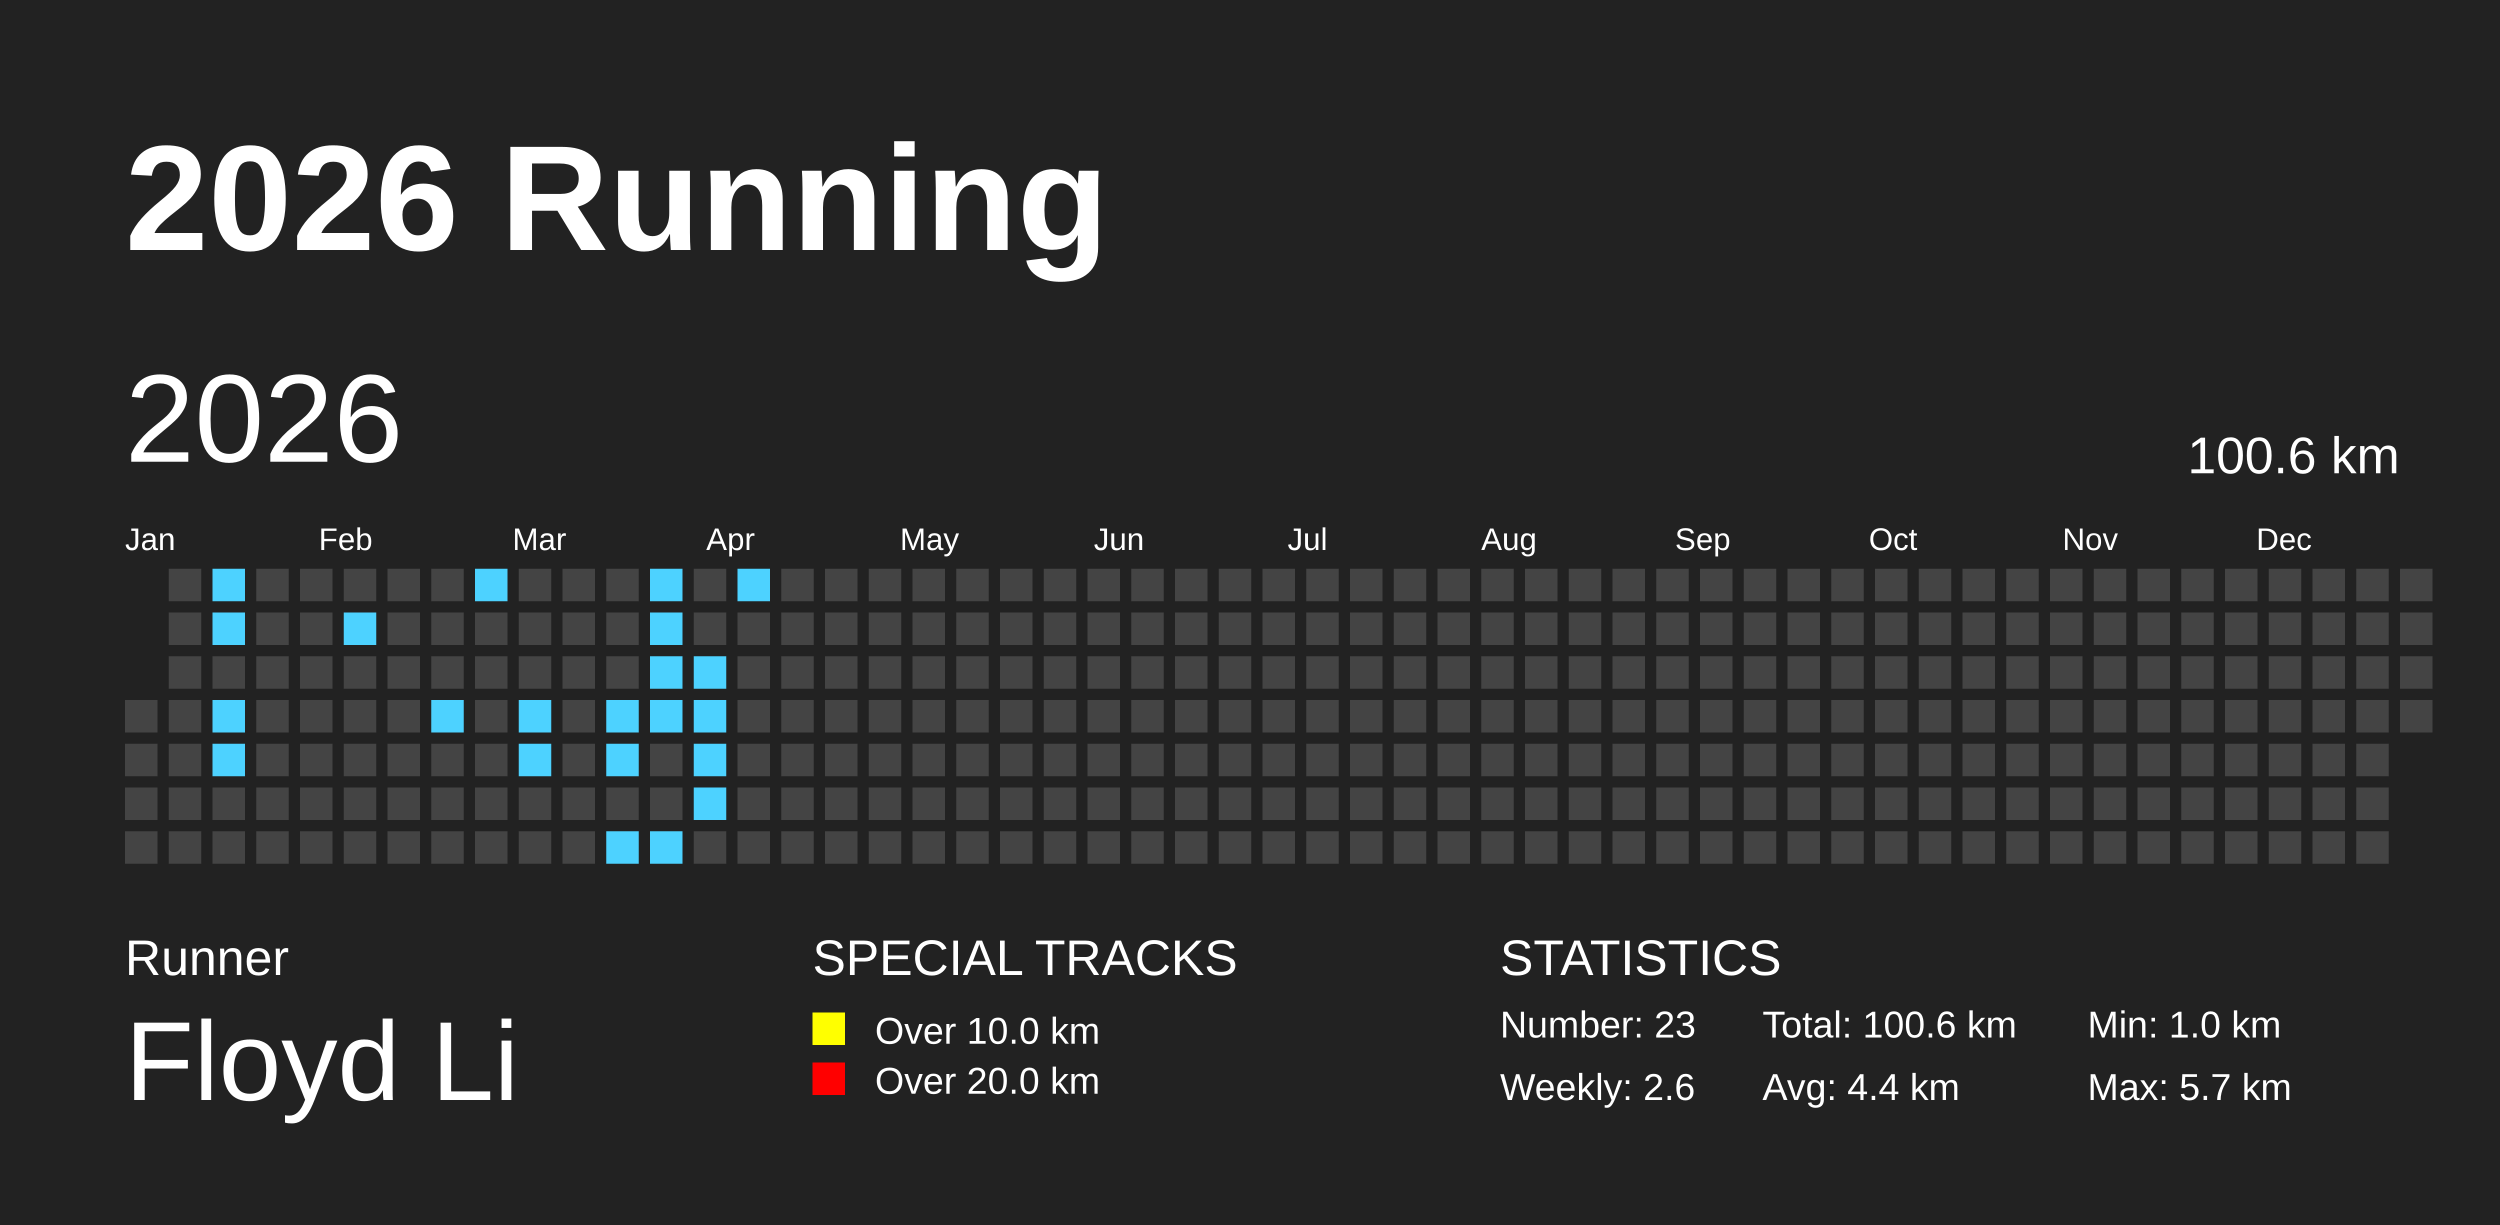
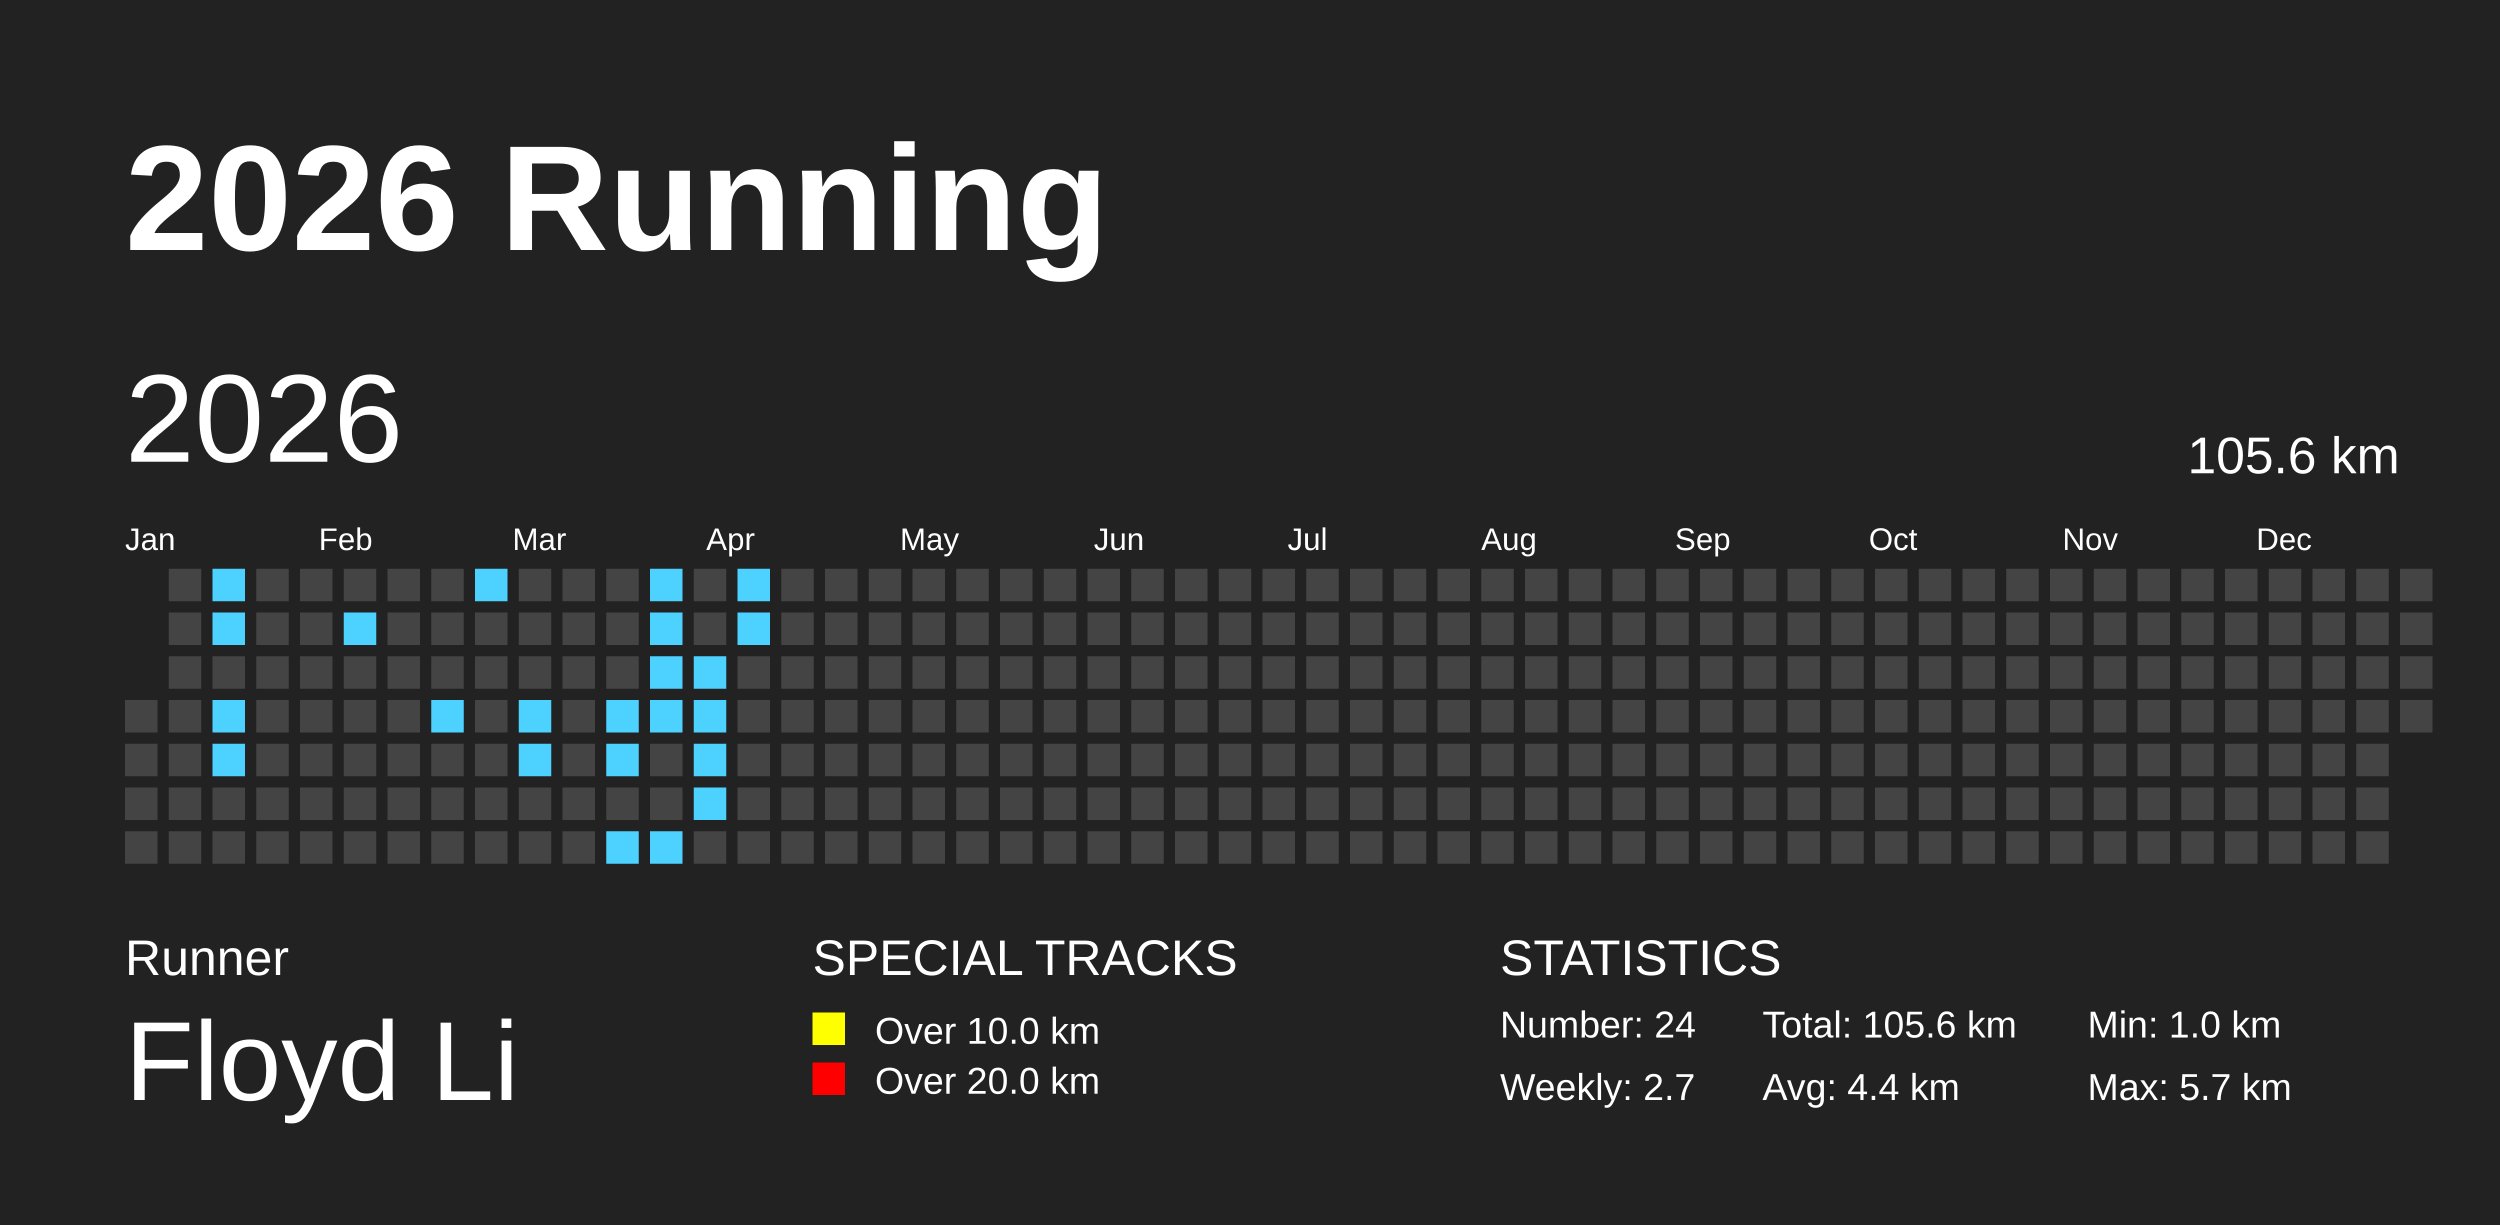
<svg xmlns="http://www.w3.org/2000/svg" baseProfile="full" height="98mm" version="1.1" viewBox="0,0,200,98" width="200mm">
  <defs />
  <rect fill="#222222" height="98" width="200" x="0" y="0" />
  <text fill="#FFFFFF" style="font-size:12px; font-family:Arial; font-weight:bold;" x="10" y="20">2026 Running</text>
  <text fill="#FFFFFF" style="font-size:4px; font-family:Arial" x="10" y="78">Runner</text>
  <text fill="#FFFFFF" style="font-size:9px; font-family:Arial" x="10" y="88">Floyd Li</text>
  <text fill="#FFFFFF" style="font-size:4px; font-family:Arial" x="65" y="78">SPECIAL TRACKS</text>
  <rect fill="yellow" height="2.6" width="2.6" x="65" y="81" />
  <text fill="#FFFFFF" style="font-size:3px; font-family:Arial" x="70" y="83.5">Over 10.0 km</text>
  <rect fill="red" height="2.6" width="2.6" x="65" y="85" />
  <text fill="#FFFFFF" style="font-size:3px; font-family:Arial" x="70" y="87.5">Over 20.0 km</text>
  <text fill="#FFFFFF" style="font-size:4px; font-family:Arial" x="120" y="78">STATISTICS</text>
-   <text fill="#FFFFFF" style="font-size:3px; font-family:Arial" x="120" y="83">Number: 23</text>
-   <text fill="#FFFFFF" style="font-size:3px; font-family:Arial" x="120" y="88">Weekly: 2.6</text>
-   <text fill="#FFFFFF" style="font-size:3px; font-family:Arial" x="141" y="83">Total: 100.6 km</text>
+   <text fill="#FFFFFF" style="font-size:3px; font-family:Arial" x="120" y="83">Number: 24</text>
+   <text fill="#FFFFFF" style="font-size:3px; font-family:Arial" x="120" y="88">Weekly: 2.7</text>
+   <text fill="#FFFFFF" style="font-size:3px; font-family:Arial" x="141" y="83">Total: 105.6 km</text>
  <text fill="#FFFFFF" style="font-size:3px; font-family:Arial" x="141" y="88">Avg: 4.4 km</text>
  <text fill="#FFFFFF" style="font-size:3px; font-family:Arial" x="167" y="83">Min: 1.0 km</text>
  <text fill="#FFFFFF" style="font-size:3px; font-family:Arial" x="167" y="88">Max: 5.7 km</text>
  <text dominant-baseline="hanging" fill="#FFFFFF" style="font-size:10.0px; font-family:Arial;" x="10" y="30">2026</text>
-   <text dominant-baseline="hanging" fill="#FFFFFF" style="font-size:4.125px; font-family:Arial;" x="175" y="35">100.6 km</text>
+   <text dominant-baseline="hanging" fill="#FFFFFF" style="font-size:4.125px; font-family:Arial;" x="175" y="35">105.6 km</text>
  <text fill="#FFFFFF" style="font-size:2.5px; font-family:Arial" x="10.0" y="44">Jan</text>
  <text fill="#FFFFFF" style="font-size:2.5px; font-family:Arial" x="25.5" y="44">Feb</text>
  <text fill="#FFFFFF" style="font-size:2.5px; font-family:Arial" x="41.0" y="44">Mar</text>
  <text fill="#FFFFFF" style="font-size:2.5px; font-family:Arial" x="56.5" y="44">Apr</text>
  <text fill="#FFFFFF" style="font-size:2.5px; font-family:Arial" x="72.0" y="44">May</text>
  <text fill="#FFFFFF" style="font-size:2.5px; font-family:Arial" x="87.5" y="44">Jun</text>
  <text fill="#FFFFFF" style="font-size:2.5px; font-family:Arial" x="103.0" y="44">Jul</text>
  <text fill="#FFFFFF" style="font-size:2.5px; font-family:Arial" x="118.5" y="44">Aug</text>
  <text fill="#FFFFFF" style="font-size:2.5px; font-family:Arial" x="134.0" y="44">Sep</text>
  <text fill="#FFFFFF" style="font-size:2.5px; font-family:Arial" x="149.5" y="44">Oct</text>
  <text fill="#FFFFFF" style="font-size:2.5px; font-family:Arial" x="165.0" y="44">Nov</text>
  <text fill="#FFFFFF" style="font-size:2.5px; font-family:Arial" x="180.5" y="44">Dec</text>
  <rect fill="#444444" height="2.6" width="2.6" x="10.0" y="56.0" />
  <rect fill="#444444" height="2.6" width="2.6" x="10.0" y="59.5" />
  <rect fill="#444444" height="2.6" width="2.6" x="10.0" y="63.0" />
  <rect fill="#444444" height="2.6" width="2.6" x="10.0" y="66.5" />
  <rect fill="#444444" height="2.6" width="2.6" x="13.5" y="45.5" />
  <rect fill="#444444" height="2.6" width="2.6" x="13.5" y="49.0" />
  <rect fill="#444444" height="2.6" width="2.6" x="13.5" y="52.5" />
  <rect fill="#444444" height="2.6" width="2.6" x="13.5" y="56.0" />
  <rect fill="#444444" height="2.6" width="2.6" x="13.5" y="59.5" />
  <rect fill="#444444" height="2.6" width="2.6" x="13.5" y="63.0" />
  <rect fill="#444444" height="2.6" width="2.6" x="13.5" y="66.5" />
  <rect fill="#4DD2FF" height="2.6" width="2.6" x="17.0" y="45.5" />
  <rect fill="#4DD2FF" height="2.6" width="2.6" x="17.0" y="49.0" />
  <rect fill="#444444" height="2.6" width="2.6" x="17.0" y="52.5" />
  <rect fill="#4DD2FF" height="2.6" width="2.6" x="17.0" y="56.0" />
  <rect fill="#4DD2FF" height="2.6" width="2.6" x="17.0" y="59.5" />
  <rect fill="#444444" height="2.6" width="2.6" x="17.0" y="63.0" />
  <rect fill="#444444" height="2.6" width="2.6" x="17.0" y="66.5" />
  <rect fill="#444444" height="2.6" width="2.6" x="20.5" y="45.5" />
  <rect fill="#444444" height="2.6" width="2.6" x="20.5" y="49.0" />
  <rect fill="#444444" height="2.6" width="2.6" x="20.5" y="52.5" />
  <rect fill="#444444" height="2.6" width="2.6" x="20.5" y="56.0" />
  <rect fill="#444444" height="2.6" width="2.6" x="20.5" y="59.5" />
  <rect fill="#444444" height="2.6" width="2.6" x="20.5" y="63.0" />
  <rect fill="#444444" height="2.6" width="2.6" x="20.5" y="66.5" />
  <rect fill="#444444" height="2.6" width="2.6" x="24.0" y="45.5" />
  <rect fill="#444444" height="2.6" width="2.6" x="24.0" y="49.0" />
  <rect fill="#444444" height="2.6" width="2.6" x="24.0" y="52.5" />
  <rect fill="#444444" height="2.6" width="2.6" x="24.0" y="56.0" />
  <rect fill="#444444" height="2.6" width="2.6" x="24.0" y="59.5" />
  <rect fill="#444444" height="2.6" width="2.6" x="24.0" y="63.0" />
  <rect fill="#444444" height="2.6" width="2.6" x="24.0" y="66.5" />
  <rect fill="#444444" height="2.6" width="2.6" x="27.5" y="45.5" />
  <rect fill="#4DD2FF" height="2.6" width="2.6" x="27.5" y="49.0" />
  <rect fill="#444444" height="2.6" width="2.6" x="27.5" y="52.5" />
  <rect fill="#444444" height="2.6" width="2.6" x="27.5" y="56.0" />
  <rect fill="#444444" height="2.6" width="2.6" x="27.5" y="59.5" />
  <rect fill="#444444" height="2.6" width="2.6" x="27.5" y="63.0" />
  <rect fill="#444444" height="2.6" width="2.6" x="27.5" y="66.5" />
  <rect fill="#444444" height="2.6" width="2.6" x="31.0" y="45.5" />
  <rect fill="#444444" height="2.6" width="2.6" x="31.0" y="49.0" />
  <rect fill="#444444" height="2.6" width="2.6" x="31.0" y="52.5" />
  <rect fill="#444444" height="2.6" width="2.6" x="31.0" y="56.0" />
  <rect fill="#444444" height="2.6" width="2.6" x="31.0" y="59.5" />
  <rect fill="#444444" height="2.6" width="2.6" x="31.0" y="63.0" />
  <rect fill="#444444" height="2.6" width="2.6" x="31.0" y="66.5" />
  <rect fill="#444444" height="2.6" width="2.6" x="34.5" y="45.5" />
  <rect fill="#444444" height="2.6" width="2.6" x="34.5" y="49.0" />
  <rect fill="#444444" height="2.6" width="2.6" x="34.5" y="52.5" />
  <rect fill="#4DD2FF" height="2.6" width="2.6" x="34.5" y="56.0" />
  <rect fill="#444444" height="2.6" width="2.6" x="34.5" y="59.5" />
  <rect fill="#444444" height="2.6" width="2.6" x="34.5" y="63.0" />
  <rect fill="#444444" height="2.6" width="2.6" x="34.5" y="66.5" />
  <rect fill="#4DD2FF" height="2.6" width="2.6" x="38.0" y="45.5" />
  <rect fill="#444444" height="2.6" width="2.6" x="38.0" y="49.0" />
  <rect fill="#444444" height="2.6" width="2.6" x="38.0" y="52.5" />
  <rect fill="#444444" height="2.6" width="2.6" x="38.0" y="56.0" />
  <rect fill="#444444" height="2.6" width="2.6" x="38.0" y="59.5" />
  <rect fill="#444444" height="2.6" width="2.6" x="38.0" y="63.0" />
  <rect fill="#444444" height="2.6" width="2.6" x="38.0" y="66.5" />
  <rect fill="#444444" height="2.6" width="2.6" x="41.5" y="45.5" />
  <rect fill="#444444" height="2.6" width="2.6" x="41.5" y="49.0" />
  <rect fill="#444444" height="2.6" width="2.6" x="41.5" y="52.5" />
  <rect fill="#4DD2FF" height="2.6" width="2.6" x="41.5" y="56.0" />
  <rect fill="#4DD2FF" height="2.6" width="2.6" x="41.5" y="59.5" />
  <rect fill="#444444" height="2.6" width="2.6" x="41.5" y="63.0" />
  <rect fill="#444444" height="2.6" width="2.6" x="41.5" y="66.5" />
  <rect fill="#444444" height="2.6" width="2.6" x="45.0" y="45.5" />
  <rect fill="#444444" height="2.6" width="2.6" x="45.0" y="49.0" />
  <rect fill="#444444" height="2.6" width="2.6" x="45.0" y="52.5" />
  <rect fill="#444444" height="2.6" width="2.6" x="45.0" y="56.0" />
  <rect fill="#444444" height="2.6" width="2.6" x="45.0" y="59.5" />
  <rect fill="#444444" height="2.6" width="2.6" x="45.0" y="63.0" />
  <rect fill="#444444" height="2.6" width="2.6" x="45.0" y="66.5" />
  <rect fill="#444444" height="2.6" width="2.6" x="48.5" y="45.5" />
  <rect fill="#444444" height="2.6" width="2.6" x="48.5" y="49.0" />
  <rect fill="#444444" height="2.6" width="2.6" x="48.5" y="52.5" />
  <rect fill="#4DD2FF" height="2.6" width="2.6" x="48.5" y="56.0" />
  <rect fill="#4DD2FF" height="2.6" width="2.6" x="48.5" y="59.5" />
  <rect fill="#444444" height="2.6" width="2.6" x="48.5" y="63.0" />
  <rect fill="#4DD2FF" height="2.6" width="2.6" x="48.5" y="66.5" />
  <rect fill="#4DD2FF" height="2.6" width="2.6" x="52.0" y="45.5" />
  <rect fill="#4DD2FF" height="2.6" width="2.6" x="52.0" y="49.0" />
  <rect fill="#4DD2FF" height="2.6" width="2.6" x="52.0" y="52.5" />
  <rect fill="#4DD2FF" height="2.6" width="2.6" x="52.0" y="56.0" />
  <rect fill="#444444" height="2.6" width="2.6" x="52.0" y="59.5" />
  <rect fill="#444444" height="2.6" width="2.6" x="52.0" y="63.0" />
  <rect fill="#4DD2FF" height="2.6" width="2.6" x="52.0" y="66.5" />
  <rect fill="#444444" height="2.6" width="2.6" x="55.5" y="45.5" />
  <rect fill="#444444" height="2.6" width="2.6" x="55.5" y="49.0" />
  <rect fill="#4DD2FF" height="2.6" width="2.6" x="55.5" y="52.5" />
  <rect fill="#4DD2FF" height="2.6" width="2.6" x="55.5" y="56.0" />
  <rect fill="#4DD2FF" height="2.6" width="2.6" x="55.5" y="59.5" />
  <rect fill="#4DD2FF" height="2.6" width="2.6" x="55.5" y="63.0" />
  <rect fill="#444444" height="2.6" width="2.6" x="55.5" y="66.5" />
  <rect fill="#4DD2FF" height="2.6" width="2.6" x="59.0" y="45.5" />
-   <rect fill="#444444" height="2.6" width="2.6" x="59.0" y="49.0" />
+   <rect fill="#4DD2FF" height="2.6" width="2.6" x="59.0" y="49.0" />
  <rect fill="#444444" height="2.6" width="2.6" x="59.0" y="52.5" />
  <rect fill="#444444" height="2.6" width="2.6" x="59.0" y="56.0" />
  <rect fill="#444444" height="2.6" width="2.6" x="59.0" y="59.5" />
  <rect fill="#444444" height="2.6" width="2.6" x="59.0" y="63.0" />
  <rect fill="#444444" height="2.6" width="2.6" x="59.0" y="66.5" />
  <rect fill="#444444" height="2.6" width="2.6" x="62.5" y="45.5" />
  <rect fill="#444444" height="2.6" width="2.6" x="62.5" y="49.0" />
  <rect fill="#444444" height="2.6" width="2.6" x="62.5" y="52.5" />
  <rect fill="#444444" height="2.6" width="2.6" x="62.5" y="56.0" />
  <rect fill="#444444" height="2.6" width="2.6" x="62.5" y="59.5" />
  <rect fill="#444444" height="2.6" width="2.6" x="62.5" y="63.0" />
  <rect fill="#444444" height="2.6" width="2.6" x="62.5" y="66.5" />
  <rect fill="#444444" height="2.6" width="2.6" x="66.0" y="45.5" />
  <rect fill="#444444" height="2.6" width="2.6" x="66.0" y="49.0" />
  <rect fill="#444444" height="2.6" width="2.6" x="66.0" y="52.5" />
  <rect fill="#444444" height="2.6" width="2.6" x="66.0" y="56.0" />
  <rect fill="#444444" height="2.6" width="2.6" x="66.0" y="59.5" />
  <rect fill="#444444" height="2.6" width="2.6" x="66.0" y="63.0" />
  <rect fill="#444444" height="2.6" width="2.6" x="66.0" y="66.5" />
  <rect fill="#444444" height="2.6" width="2.6" x="69.5" y="45.5" />
  <rect fill="#444444" height="2.6" width="2.6" x="69.5" y="49.0" />
  <rect fill="#444444" height="2.6" width="2.6" x="69.5" y="52.5" />
  <rect fill="#444444" height="2.6" width="2.6" x="69.5" y="56.0" />
  <rect fill="#444444" height="2.6" width="2.6" x="69.5" y="59.5" />
  <rect fill="#444444" height="2.6" width="2.6" x="69.5" y="63.0" />
  <rect fill="#444444" height="2.6" width="2.6" x="69.5" y="66.5" />
  <rect fill="#444444" height="2.6" width="2.6" x="73.0" y="45.5" />
  <rect fill="#444444" height="2.6" width="2.6" x="73.0" y="49.0" />
  <rect fill="#444444" height="2.6" width="2.6" x="73.0" y="52.5" />
  <rect fill="#444444" height="2.6" width="2.6" x="73.0" y="56.0" />
  <rect fill="#444444" height="2.6" width="2.6" x="73.0" y="59.5" />
  <rect fill="#444444" height="2.6" width="2.6" x="73.0" y="63.0" />
  <rect fill="#444444" height="2.6" width="2.6" x="73.0" y="66.5" />
  <rect fill="#444444" height="2.6" width="2.6" x="76.5" y="45.5" />
  <rect fill="#444444" height="2.6" width="2.6" x="76.5" y="49.0" />
  <rect fill="#444444" height="2.6" width="2.6" x="76.5" y="52.5" />
  <rect fill="#444444" height="2.6" width="2.6" x="76.5" y="56.0" />
  <rect fill="#444444" height="2.6" width="2.6" x="76.5" y="59.5" />
  <rect fill="#444444" height="2.6" width="2.6" x="76.5" y="63.0" />
  <rect fill="#444444" height="2.6" width="2.6" x="76.5" y="66.5" />
  <rect fill="#444444" height="2.6" width="2.6" x="80.0" y="45.5" />
  <rect fill="#444444" height="2.6" width="2.6" x="80.0" y="49.0" />
  <rect fill="#444444" height="2.6" width="2.6" x="80.0" y="52.5" />
  <rect fill="#444444" height="2.6" width="2.6" x="80.0" y="56.0" />
  <rect fill="#444444" height="2.6" width="2.6" x="80.0" y="59.5" />
  <rect fill="#444444" height="2.6" width="2.6" x="80.0" y="63.0" />
  <rect fill="#444444" height="2.6" width="2.6" x="80.0" y="66.5" />
  <rect fill="#444444" height="2.6" width="2.6" x="83.5" y="45.5" />
  <rect fill="#444444" height="2.6" width="2.6" x="83.5" y="49.0" />
  <rect fill="#444444" height="2.6" width="2.6" x="83.5" y="52.5" />
  <rect fill="#444444" height="2.6" width="2.6" x="83.5" y="56.0" />
  <rect fill="#444444" height="2.6" width="2.6" x="83.5" y="59.5" />
  <rect fill="#444444" height="2.6" width="2.6" x="83.5" y="63.0" />
  <rect fill="#444444" height="2.6" width="2.6" x="83.5" y="66.5" />
  <rect fill="#444444" height="2.6" width="2.6" x="87.0" y="45.5" />
  <rect fill="#444444" height="2.6" width="2.6" x="87.0" y="49.0" />
  <rect fill="#444444" height="2.6" width="2.6" x="87.0" y="52.5" />
  <rect fill="#444444" height="2.6" width="2.6" x="87.0" y="56.0" />
  <rect fill="#444444" height="2.6" width="2.6" x="87.0" y="59.5" />
  <rect fill="#444444" height="2.6" width="2.6" x="87.0" y="63.0" />
  <rect fill="#444444" height="2.6" width="2.6" x="87.0" y="66.5" />
  <rect fill="#444444" height="2.6" width="2.6" x="90.5" y="45.5" />
  <rect fill="#444444" height="2.6" width="2.6" x="90.5" y="49.0" />
  <rect fill="#444444" height="2.6" width="2.6" x="90.5" y="52.5" />
  <rect fill="#444444" height="2.6" width="2.6" x="90.5" y="56.0" />
  <rect fill="#444444" height="2.6" width="2.6" x="90.5" y="59.5" />
  <rect fill="#444444" height="2.6" width="2.6" x="90.5" y="63.0" />
  <rect fill="#444444" height="2.6" width="2.6" x="90.5" y="66.5" />
  <rect fill="#444444" height="2.6" width="2.6" x="94.0" y="45.5" />
  <rect fill="#444444" height="2.6" width="2.6" x="94.0" y="49.0" />
  <rect fill="#444444" height="2.6" width="2.6" x="94.0" y="52.5" />
  <rect fill="#444444" height="2.6" width="2.6" x="94.0" y="56.0" />
  <rect fill="#444444" height="2.6" width="2.6" x="94.0" y="59.5" />
  <rect fill="#444444" height="2.6" width="2.6" x="94.0" y="63.0" />
  <rect fill="#444444" height="2.6" width="2.6" x="94.0" y="66.5" />
  <rect fill="#444444" height="2.6" width="2.6" x="97.5" y="45.5" />
  <rect fill="#444444" height="2.6" width="2.6" x="97.5" y="49.0" />
  <rect fill="#444444" height="2.6" width="2.6" x="97.5" y="52.5" />
  <rect fill="#444444" height="2.6" width="2.6" x="97.5" y="56.0" />
  <rect fill="#444444" height="2.6" width="2.6" x="97.5" y="59.5" />
  <rect fill="#444444" height="2.6" width="2.6" x="97.5" y="63.0" />
  <rect fill="#444444" height="2.6" width="2.6" x="97.5" y="66.5" />
  <rect fill="#444444" height="2.6" width="2.6" x="101.0" y="45.5" />
  <rect fill="#444444" height="2.6" width="2.6" x="101.0" y="49.0" />
  <rect fill="#444444" height="2.6" width="2.6" x="101.0" y="52.5" />
  <rect fill="#444444" height="2.6" width="2.6" x="101.0" y="56.0" />
  <rect fill="#444444" height="2.6" width="2.6" x="101.0" y="59.5" />
  <rect fill="#444444" height="2.6" width="2.6" x="101.0" y="63.0" />
  <rect fill="#444444" height="2.6" width="2.6" x="101.0" y="66.5" />
  <rect fill="#444444" height="2.6" width="2.6" x="104.5" y="45.5" />
  <rect fill="#444444" height="2.6" width="2.6" x="104.5" y="49.0" />
  <rect fill="#444444" height="2.6" width="2.6" x="104.5" y="52.5" />
  <rect fill="#444444" height="2.6" width="2.6" x="104.5" y="56.0" />
  <rect fill="#444444" height="2.6" width="2.6" x="104.5" y="59.5" />
  <rect fill="#444444" height="2.6" width="2.6" x="104.5" y="63.0" />
  <rect fill="#444444" height="2.6" width="2.6" x="104.5" y="66.5" />
  <rect fill="#444444" height="2.6" width="2.6" x="108.0" y="45.5" />
  <rect fill="#444444" height="2.6" width="2.6" x="108.0" y="49.0" />
  <rect fill="#444444" height="2.6" width="2.6" x="108.0" y="52.5" />
  <rect fill="#444444" height="2.6" width="2.6" x="108.0" y="56.0" />
  <rect fill="#444444" height="2.6" width="2.6" x="108.0" y="59.5" />
  <rect fill="#444444" height="2.6" width="2.6" x="108.0" y="63.0" />
  <rect fill="#444444" height="2.6" width="2.6" x="108.0" y="66.5" />
  <rect fill="#444444" height="2.6" width="2.6" x="111.5" y="45.5" />
  <rect fill="#444444" height="2.6" width="2.6" x="111.5" y="49.0" />
  <rect fill="#444444" height="2.6" width="2.6" x="111.5" y="52.5" />
  <rect fill="#444444" height="2.6" width="2.6" x="111.5" y="56.0" />
  <rect fill="#444444" height="2.6" width="2.6" x="111.5" y="59.5" />
  <rect fill="#444444" height="2.6" width="2.6" x="111.5" y="63.0" />
  <rect fill="#444444" height="2.6" width="2.6" x="111.5" y="66.5" />
  <rect fill="#444444" height="2.6" width="2.6" x="115.0" y="45.5" />
  <rect fill="#444444" height="2.6" width="2.6" x="115.0" y="49.0" />
  <rect fill="#444444" height="2.6" width="2.6" x="115.0" y="52.5" />
  <rect fill="#444444" height="2.6" width="2.6" x="115.0" y="56.0" />
  <rect fill="#444444" height="2.6" width="2.6" x="115.0" y="59.5" />
  <rect fill="#444444" height="2.6" width="2.6" x="115.0" y="63.0" />
  <rect fill="#444444" height="2.6" width="2.6" x="115.0" y="66.5" />
  <rect fill="#444444" height="2.6" width="2.6" x="118.5" y="45.5" />
  <rect fill="#444444" height="2.6" width="2.6" x="118.5" y="49.0" />
  <rect fill="#444444" height="2.6" width="2.6" x="118.5" y="52.5" />
  <rect fill="#444444" height="2.6" width="2.6" x="118.5" y="56.0" />
  <rect fill="#444444" height="2.6" width="2.6" x="118.5" y="59.5" />
  <rect fill="#444444" height="2.6" width="2.6" x="118.5" y="63.0" />
  <rect fill="#444444" height="2.6" width="2.6" x="118.5" y="66.5" />
  <rect fill="#444444" height="2.6" width="2.6" x="122.0" y="45.5" />
  <rect fill="#444444" height="2.6" width="2.6" x="122.0" y="49.0" />
  <rect fill="#444444" height="2.6" width="2.6" x="122.0" y="52.5" />
  <rect fill="#444444" height="2.6" width="2.6" x="122.0" y="56.0" />
  <rect fill="#444444" height="2.6" width="2.6" x="122.0" y="59.5" />
  <rect fill="#444444" height="2.6" width="2.6" x="122.0" y="63.0" />
  <rect fill="#444444" height="2.6" width="2.6" x="122.0" y="66.5" />
  <rect fill="#444444" height="2.6" width="2.6" x="125.5" y="45.5" />
  <rect fill="#444444" height="2.6" width="2.6" x="125.5" y="49.0" />
  <rect fill="#444444" height="2.6" width="2.6" x="125.5" y="52.5" />
  <rect fill="#444444" height="2.6" width="2.6" x="125.5" y="56.0" />
  <rect fill="#444444" height="2.6" width="2.6" x="125.5" y="59.5" />
  <rect fill="#444444" height="2.6" width="2.6" x="125.5" y="63.0" />
  <rect fill="#444444" height="2.6" width="2.6" x="125.5" y="66.5" />
  <rect fill="#444444" height="2.6" width="2.6" x="129.0" y="45.5" />
  <rect fill="#444444" height="2.6" width="2.6" x="129.0" y="49.0" />
  <rect fill="#444444" height="2.6" width="2.6" x="129.0" y="52.5" />
  <rect fill="#444444" height="2.6" width="2.6" x="129.0" y="56.0" />
  <rect fill="#444444" height="2.6" width="2.6" x="129.0" y="59.5" />
  <rect fill="#444444" height="2.6" width="2.6" x="129.0" y="63.0" />
  <rect fill="#444444" height="2.6" width="2.6" x="129.0" y="66.5" />
  <rect fill="#444444" height="2.6" width="2.6" x="132.5" y="45.5" />
  <rect fill="#444444" height="2.6" width="2.6" x="132.5" y="49.0" />
  <rect fill="#444444" height="2.6" width="2.6" x="132.5" y="52.5" />
  <rect fill="#444444" height="2.6" width="2.6" x="132.5" y="56.0" />
  <rect fill="#444444" height="2.6" width="2.6" x="132.5" y="59.5" />
  <rect fill="#444444" height="2.6" width="2.6" x="132.5" y="63.0" />
  <rect fill="#444444" height="2.6" width="2.6" x="132.5" y="66.5" />
  <rect fill="#444444" height="2.6" width="2.6" x="136.0" y="45.5" />
  <rect fill="#444444" height="2.6" width="2.6" x="136.0" y="49.0" />
  <rect fill="#444444" height="2.6" width="2.6" x="136.0" y="52.5" />
  <rect fill="#444444" height="2.6" width="2.6" x="136.0" y="56.0" />
  <rect fill="#444444" height="2.6" width="2.6" x="136.0" y="59.5" />
  <rect fill="#444444" height="2.6" width="2.6" x="136.0" y="63.0" />
  <rect fill="#444444" height="2.6" width="2.6" x="136.0" y="66.5" />
  <rect fill="#444444" height="2.6" width="2.6" x="139.5" y="45.5" />
  <rect fill="#444444" height="2.6" width="2.6" x="139.5" y="49.0" />
  <rect fill="#444444" height="2.6" width="2.6" x="139.5" y="52.5" />
  <rect fill="#444444" height="2.6" width="2.6" x="139.5" y="56.0" />
  <rect fill="#444444" height="2.6" width="2.6" x="139.5" y="59.5" />
  <rect fill="#444444" height="2.6" width="2.6" x="139.5" y="63.0" />
  <rect fill="#444444" height="2.6" width="2.6" x="139.5" y="66.5" />
  <rect fill="#444444" height="2.6" width="2.6" x="143.0" y="45.5" />
  <rect fill="#444444" height="2.6" width="2.6" x="143.0" y="49.0" />
  <rect fill="#444444" height="2.6" width="2.6" x="143.0" y="52.5" />
  <rect fill="#444444" height="2.6" width="2.6" x="143.0" y="56.0" />
  <rect fill="#444444" height="2.6" width="2.6" x="143.0" y="59.5" />
  <rect fill="#444444" height="2.6" width="2.6" x="143.0" y="63.0" />
  <rect fill="#444444" height="2.6" width="2.6" x="143.0" y="66.5" />
  <rect fill="#444444" height="2.6" width="2.6" x="146.5" y="45.5" />
  <rect fill="#444444" height="2.6" width="2.6" x="146.5" y="49.0" />
  <rect fill="#444444" height="2.6" width="2.6" x="146.5" y="52.5" />
  <rect fill="#444444" height="2.6" width="2.6" x="146.5" y="56.0" />
  <rect fill="#444444" height="2.6" width="2.6" x="146.5" y="59.5" />
  <rect fill="#444444" height="2.6" width="2.6" x="146.5" y="63.0" />
  <rect fill="#444444" height="2.6" width="2.6" x="146.5" y="66.5" />
  <rect fill="#444444" height="2.6" width="2.6" x="150.0" y="45.5" />
  <rect fill="#444444" height="2.6" width="2.6" x="150.0" y="49.0" />
  <rect fill="#444444" height="2.6" width="2.6" x="150.0" y="52.5" />
  <rect fill="#444444" height="2.6" width="2.6" x="150.0" y="56.0" />
  <rect fill="#444444" height="2.6" width="2.6" x="150.0" y="59.5" />
  <rect fill="#444444" height="2.6" width="2.6" x="150.0" y="63.0" />
  <rect fill="#444444" height="2.6" width="2.6" x="150.0" y="66.5" />
  <rect fill="#444444" height="2.6" width="2.6" x="153.5" y="45.5" />
  <rect fill="#444444" height="2.6" width="2.6" x="153.5" y="49.0" />
  <rect fill="#444444" height="2.6" width="2.6" x="153.5" y="52.5" />
  <rect fill="#444444" height="2.6" width="2.6" x="153.5" y="56.0" />
  <rect fill="#444444" height="2.6" width="2.6" x="153.5" y="59.5" />
  <rect fill="#444444" height="2.6" width="2.6" x="153.5" y="63.0" />
  <rect fill="#444444" height="2.6" width="2.6" x="153.5" y="66.5" />
  <rect fill="#444444" height="2.6" width="2.6" x="157.0" y="45.5" />
  <rect fill="#444444" height="2.6" width="2.6" x="157.0" y="49.0" />
  <rect fill="#444444" height="2.6" width="2.6" x="157.0" y="52.5" />
  <rect fill="#444444" height="2.6" width="2.6" x="157.0" y="56.0" />
  <rect fill="#444444" height="2.6" width="2.6" x="157.0" y="59.5" />
  <rect fill="#444444" height="2.6" width="2.6" x="157.0" y="63.0" />
  <rect fill="#444444" height="2.6" width="2.6" x="157.0" y="66.5" />
  <rect fill="#444444" height="2.6" width="2.6" x="160.5" y="45.5" />
  <rect fill="#444444" height="2.6" width="2.6" x="160.5" y="49.0" />
  <rect fill="#444444" height="2.6" width="2.6" x="160.5" y="52.5" />
  <rect fill="#444444" height="2.6" width="2.6" x="160.5" y="56.0" />
  <rect fill="#444444" height="2.6" width="2.6" x="160.5" y="59.5" />
  <rect fill="#444444" height="2.6" width="2.6" x="160.5" y="63.0" />
  <rect fill="#444444" height="2.6" width="2.6" x="160.5" y="66.5" />
  <rect fill="#444444" height="2.6" width="2.6" x="164.0" y="45.5" />
  <rect fill="#444444" height="2.6" width="2.6" x="164.0" y="49.0" />
  <rect fill="#444444" height="2.6" width="2.6" x="164.0" y="52.5" />
  <rect fill="#444444" height="2.6" width="2.6" x="164.0" y="56.0" />
  <rect fill="#444444" height="2.6" width="2.6" x="164.0" y="59.5" />
  <rect fill="#444444" height="2.6" width="2.6" x="164.0" y="63.0" />
  <rect fill="#444444" height="2.6" width="2.6" x="164.0" y="66.5" />
  <rect fill="#444444" height="2.6" width="2.6" x="167.5" y="45.5" />
  <rect fill="#444444" height="2.6" width="2.6" x="167.5" y="49.0" />
  <rect fill="#444444" height="2.6" width="2.6" x="167.5" y="52.5" />
  <rect fill="#444444" height="2.6" width="2.6" x="167.5" y="56.0" />
  <rect fill="#444444" height="2.6" width="2.6" x="167.5" y="59.5" />
  <rect fill="#444444" height="2.6" width="2.6" x="167.5" y="63.0" />
  <rect fill="#444444" height="2.6" width="2.6" x="167.5" y="66.5" />
  <rect fill="#444444" height="2.6" width="2.6" x="171.0" y="45.5" />
  <rect fill="#444444" height="2.6" width="2.6" x="171.0" y="49.0" />
  <rect fill="#444444" height="2.6" width="2.6" x="171.0" y="52.5" />
  <rect fill="#444444" height="2.6" width="2.6" x="171.0" y="56.0" />
  <rect fill="#444444" height="2.6" width="2.6" x="171.0" y="59.5" />
  <rect fill="#444444" height="2.6" width="2.6" x="171.0" y="63.0" />
  <rect fill="#444444" height="2.6" width="2.6" x="171.0" y="66.5" />
  <rect fill="#444444" height="2.6" width="2.6" x="174.5" y="45.5" />
  <rect fill="#444444" height="2.6" width="2.6" x="174.5" y="49.0" />
  <rect fill="#444444" height="2.6" width="2.6" x="174.5" y="52.5" />
  <rect fill="#444444" height="2.6" width="2.6" x="174.5" y="56.0" />
  <rect fill="#444444" height="2.6" width="2.6" x="174.5" y="59.5" />
  <rect fill="#444444" height="2.6" width="2.6" x="174.5" y="63.0" />
  <rect fill="#444444" height="2.6" width="2.6" x="174.5" y="66.5" />
  <rect fill="#444444" height="2.6" width="2.6" x="178.0" y="45.5" />
  <rect fill="#444444" height="2.6" width="2.6" x="178.0" y="49.0" />
  <rect fill="#444444" height="2.6" width="2.6" x="178.0" y="52.5" />
  <rect fill="#444444" height="2.6" width="2.6" x="178.0" y="56.0" />
  <rect fill="#444444" height="2.6" width="2.6" x="178.0" y="59.5" />
  <rect fill="#444444" height="2.6" width="2.6" x="178.0" y="63.0" />
  <rect fill="#444444" height="2.6" width="2.6" x="178.0" y="66.5" />
  <rect fill="#444444" height="2.6" width="2.6" x="181.5" y="45.5" />
  <rect fill="#444444" height="2.6" width="2.6" x="181.5" y="49.0" />
  <rect fill="#444444" height="2.6" width="2.6" x="181.5" y="52.5" />
  <rect fill="#444444" height="2.6" width="2.6" x="181.5" y="56.0" />
  <rect fill="#444444" height="2.6" width="2.6" x="181.5" y="59.5" />
  <rect fill="#444444" height="2.6" width="2.6" x="181.5" y="63.0" />
  <rect fill="#444444" height="2.6" width="2.6" x="181.5" y="66.5" />
  <rect fill="#444444" height="2.6" width="2.6" x="185.0" y="45.5" />
  <rect fill="#444444" height="2.6" width="2.6" x="185.0" y="49.0" />
  <rect fill="#444444" height="2.6" width="2.6" x="185.0" y="52.5" />
  <rect fill="#444444" height="2.6" width="2.6" x="185.0" y="56.0" />
  <rect fill="#444444" height="2.6" width="2.6" x="185.0" y="59.5" />
  <rect fill="#444444" height="2.6" width="2.6" x="185.0" y="63.0" />
  <rect fill="#444444" height="2.6" width="2.6" x="185.0" y="66.5" />
  <rect fill="#444444" height="2.6" width="2.6" x="188.5" y="45.5" />
  <rect fill="#444444" height="2.6" width="2.6" x="188.5" y="49.0" />
  <rect fill="#444444" height="2.6" width="2.6" x="188.5" y="52.5" />
  <rect fill="#444444" height="2.6" width="2.6" x="188.5" y="56.0" />
  <rect fill="#444444" height="2.6" width="2.6" x="188.5" y="59.5" />
  <rect fill="#444444" height="2.6" width="2.6" x="188.5" y="63.0" />
  <rect fill="#444444" height="2.6" width="2.6" x="188.5" y="66.5" />
  <rect fill="#444444" height="2.6" width="2.6" x="192.0" y="45.5" />
  <rect fill="#444444" height="2.6" width="2.6" x="192.0" y="49.0" />
  <rect fill="#444444" height="2.6" width="2.6" x="192.0" y="52.5" />
  <rect fill="#444444" height="2.6" width="2.6" x="192.0" y="56.0" />
</svg>
